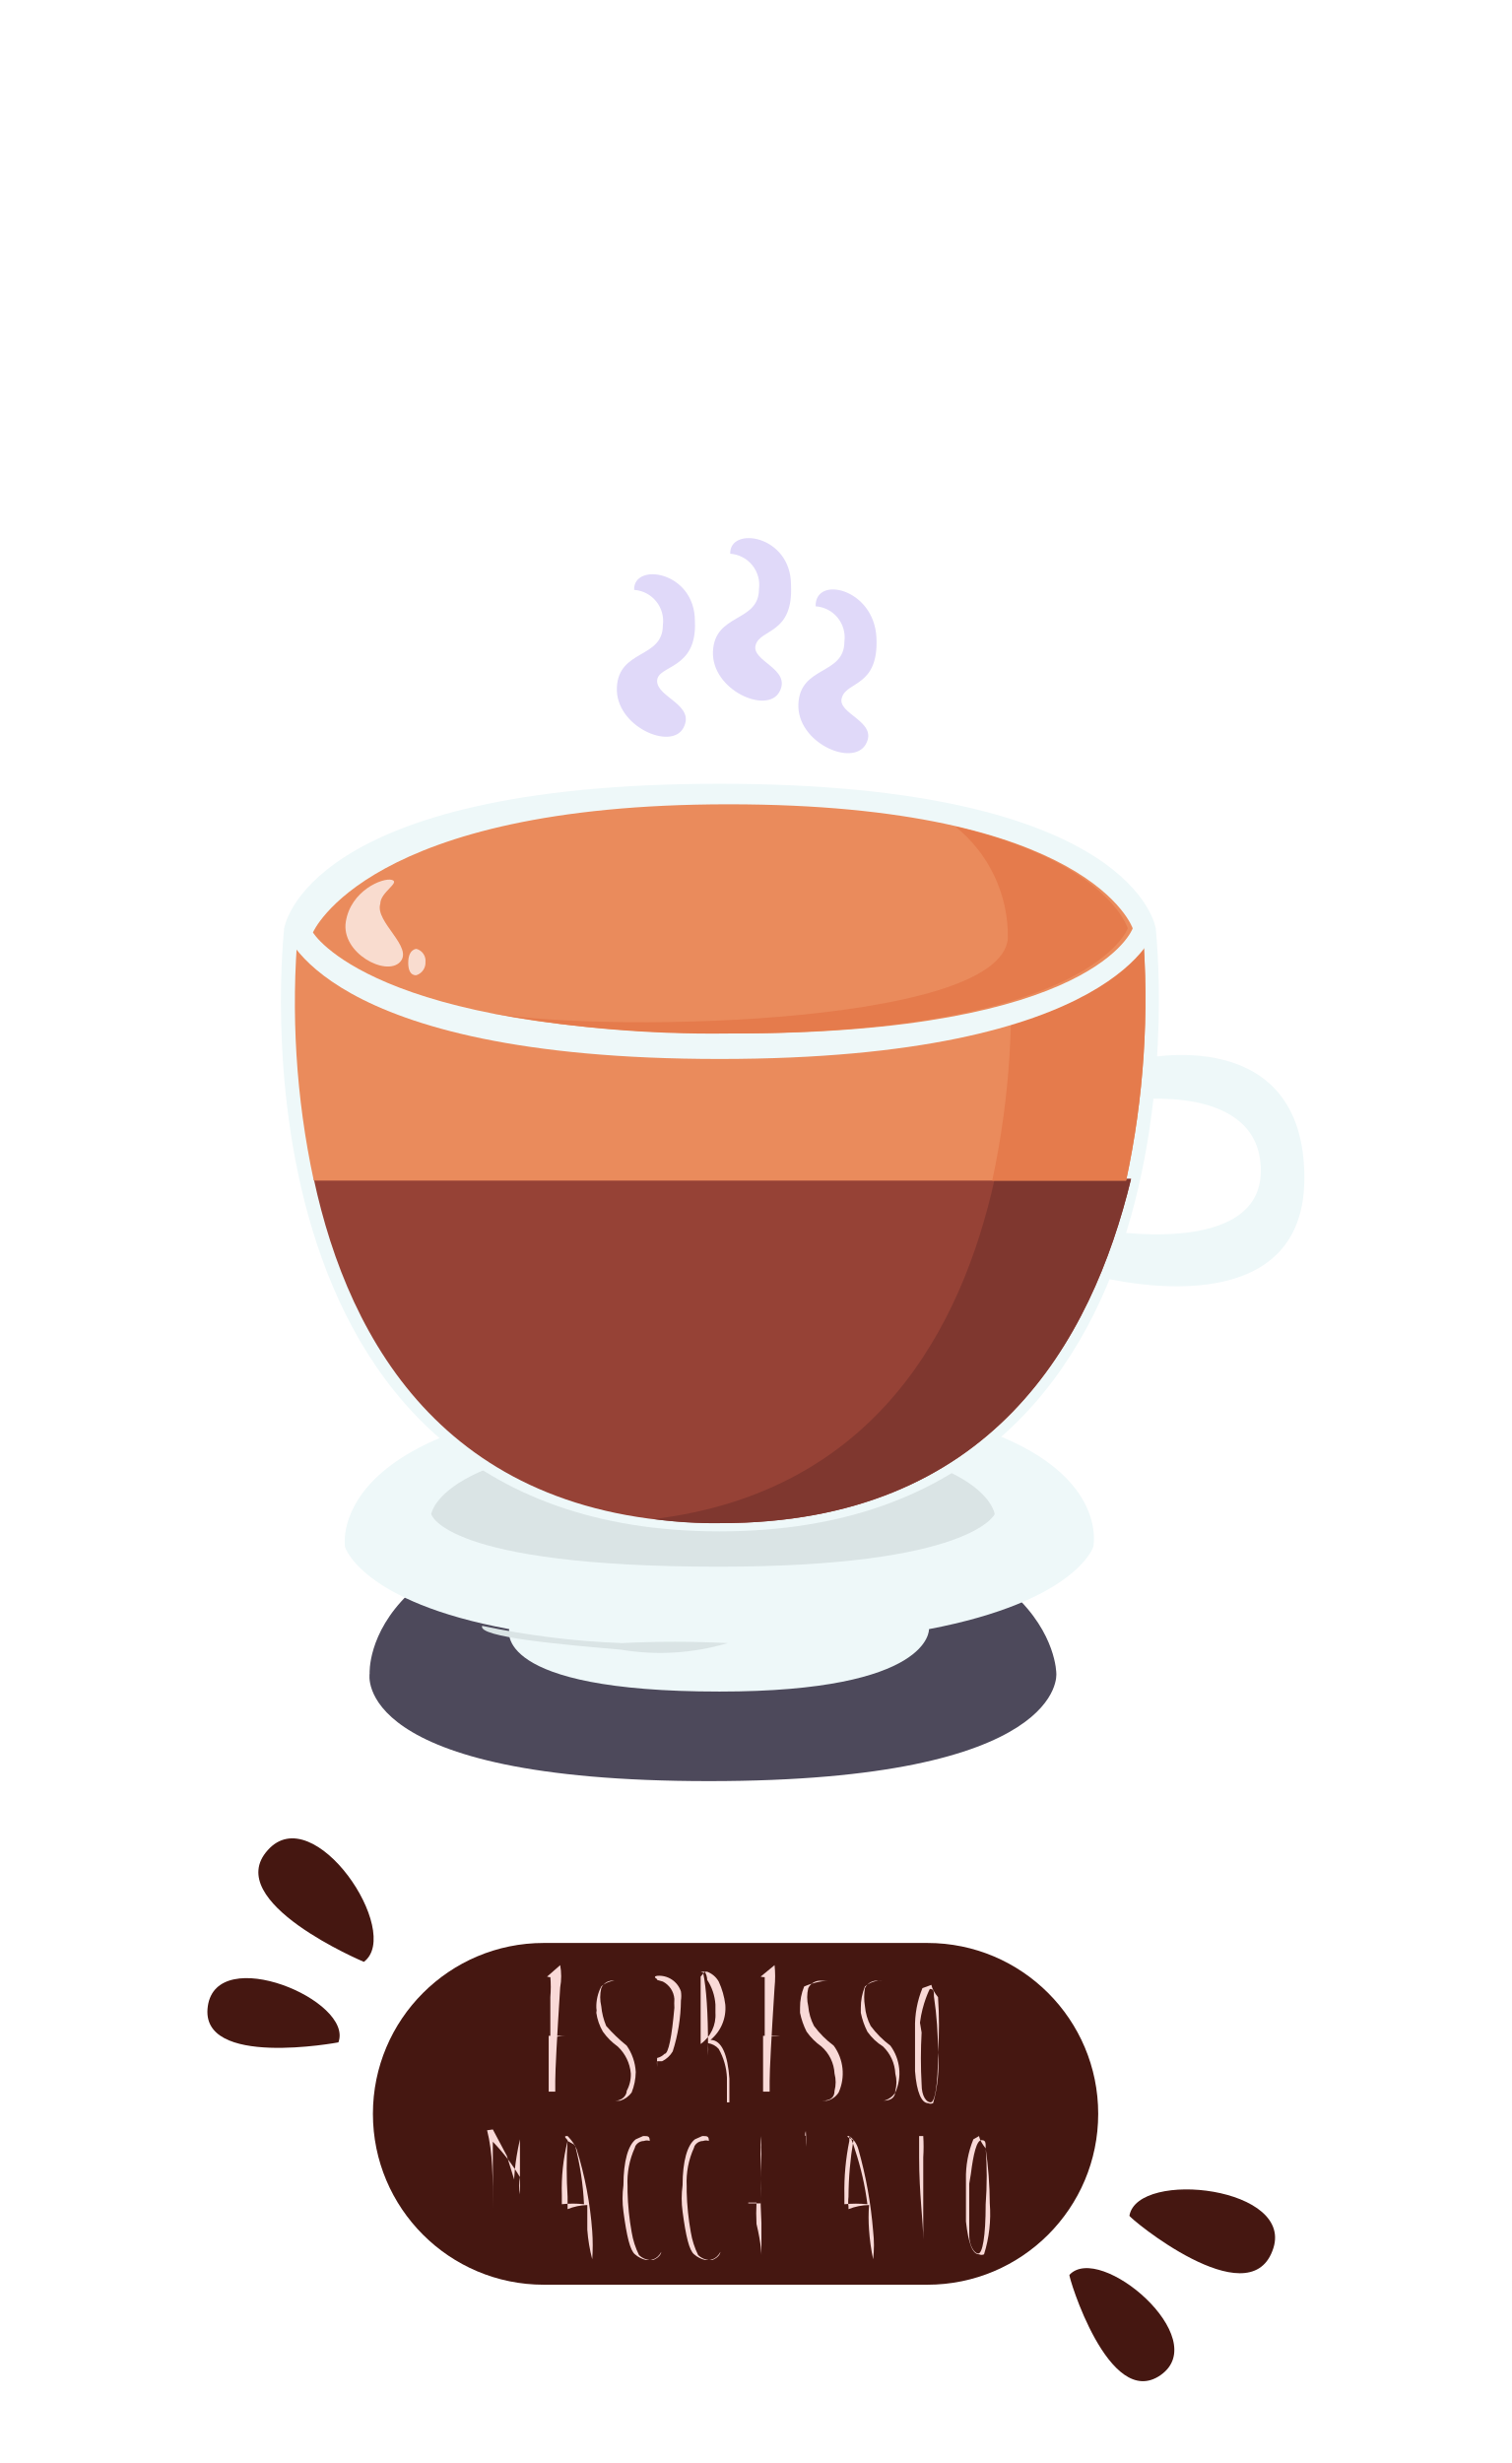
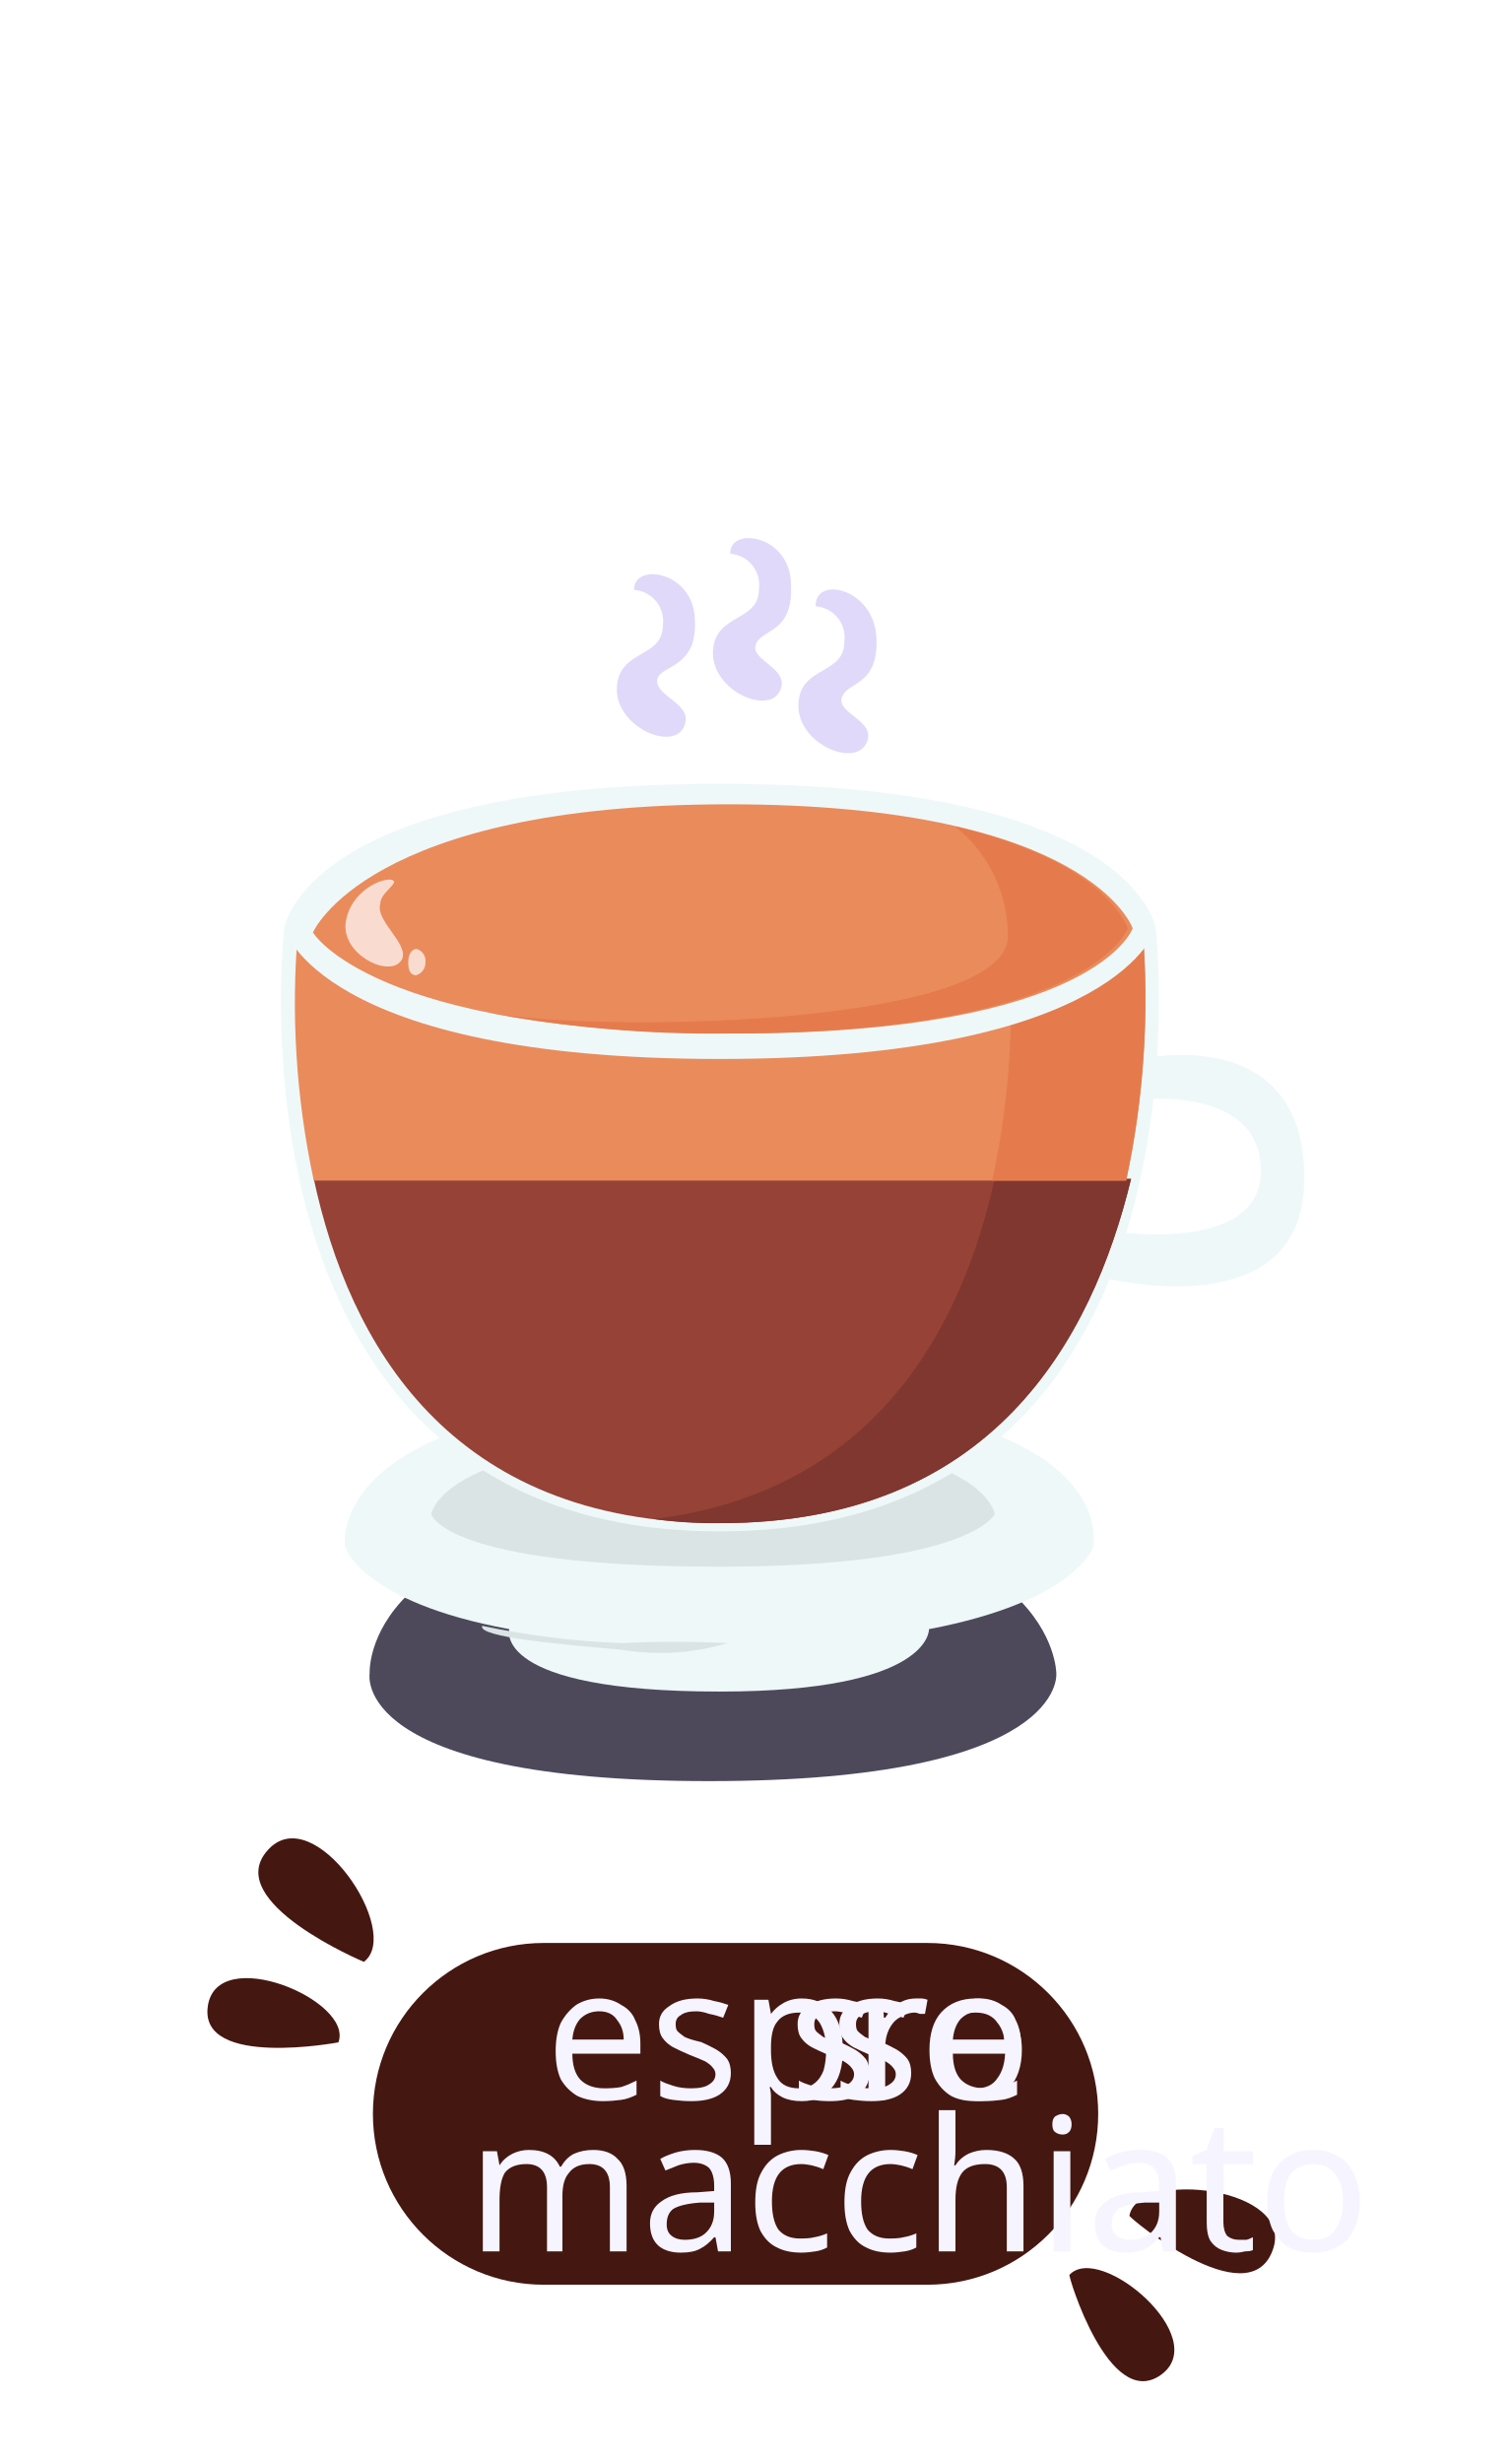
<svg xmlns="http://www.w3.org/2000/svg" viewBox="0 0 18.4 29.98">
  <defs>
-     <style>.cls-1{fill:none;}.cls-2{fill:#4d495b;}.cls-3{fill:#eef8f9;}.cls-4{fill:#dae4e5;}.cls-5{fill:#964236;}.cls-6{fill:#7f372f;}.cls-7{fill:#ea8b5c;}.cls-8{fill:#e57b4c;}.cls-9{fill:#f9dccf;}.cls-10{fill:#e0d9f9;}.cls-11{fill:#451711;}.cls-12{fill:#f9d9d7;}</style>
+     <style>.cls-1{fill:none;}.cls-2{fill:#4d495b;}.cls-3{fill:#eef8f9;}.cls-4{fill:#dae4e5;}.cls-5{fill:#964236;}.cls-6{fill:#7f372f;}.cls-7{fill:#ea8b5c;}.cls-8{fill:#e57b4c;}.cls-9{fill:#f9dccf;}.cls-10{fill:#e0d9f9;}.cls-11{fill:#451711;}.cls-12{font-size:2.26px;fill:#f5f4ff;font-family:AmaticSC-Regular, Amatic SC;}.cls-13{letter-spacing:-0.02em;}</style>
  </defs>
  <g id="coffee_types_illustration_pack" data-name="coffee types illustration pack">
    <rect class="cls-1" width="18.4" height="29.98" rx="8" />
    <path class="cls-2" d="M4.5,20.37s-.11-1.94,4.13-1.94,4.23,1.94,4.23,1.94.14,1.31-4.23,1.31S4.5,20.37,4.5,20.37Z" />
    <path class="cls-3" d="M8.8,17c-4.91,0-4.6,1.83-4.6,1.83s.2.67,2,1h0s-.22.76,2.56.76c2.59,0,2.55-.76,2.55-.76h0c1.79-.34,2-1,2-1S13.72,17,8.8,17Z" />
    <path class="cls-4" d="M8.78,17.5c-3.41,0-3.53.93-3.53.93s.15.64,3.5.64c3.08,0,3.36-.64,3.36-.64S12,17.5,8.78,17.5Z" />
    <path class="cls-4" d="M8.86,20a12.86,12.86,0,0,0-1.29,0,10,10,0,0,1-1.7-.21c-.06.14,1,.23,1.69.29A2.89,2.89,0,0,0,8.86,20Z" />
    <path class="cls-3" d="M13.89,12.89l-.1.5s1.56-.21,1.56.86-1.94.72-1.94.72l-.12.55s2.59.73,2.59-1.18S13.89,12.89,13.89,12.89Z" />
    <path class="cls-3" d="M14.07,11.3H3.46s-.85,7.34,5.3,7.34S14.07,11.3,14.07,11.3Z" />
    <path class="cls-5" d="M3.82,14.35c.43,2,1.65,4.19,4.95,4.19s4.52-2.21,5-4.19Z" />
    <path class="cls-6" d="M12.11,14.35c-.4,1.81-1.45,3.81-4.15,4.14a5.26,5.26,0,0,0,.81.05c3.29,0,4.52-2.21,5-4.19Z" />
    <path class="cls-7" d="M13.71,14.37a10.5,10.5,0,0,0,.2-3.07H3.63a10.29,10.29,0,0,0,.19,3.07Z" />
    <path class="cls-8" d="M13.91,11.3H12.27a10.29,10.29,0,0,1-.19,3.07h1.63A10.5,10.5,0,0,0,13.91,11.3Z" />
    <path class="cls-3" d="M8.76,9.54c-5.06,0-5.3,1.76-5.3,1.76s.42,1.59,5.3,1.59,5.31-1.59,5.31-1.59S13.83,9.54,8.76,9.54Z" />
    <path class="cls-7" d="M8.87,9.79c-4.4,0-5.06,1.56-5.06,1.56s.72,1.23,5.13,1.23,4.85-1.28,4.85-1.28S13.28,9.79,8.87,9.79Z" />
    <path class="cls-8" d="M11.63,10.06a1.71,1.71,0,0,1,.64,1.36c-.08,1.09-5.16,1.16-6.4.89h0a14.57,14.57,0,0,0,3,.27c4.41,0,4.86-1.28,4.86-1.28S13.49,10.49,11.63,10.06Z" />
    <path class="cls-9" d="M4.63,11c0-.14.25-.26.14-.29s-.5.13-.56.51.49.67.66.49S4.56,11.22,4.63,11Z" />
    <path class="cls-9" d="M4.91,10.56s0,0,0,.09,0,.07,0,.07,0,0,0-.08S4.91,10.56,4.91,10.56Z" />
    <path class="cls-9" d="M5,10.66a0,0,0,0,0,0-.05s0-.06,0-.06,0,0,0,.06S5,10.66,5,10.66Z" />
    <path class="cls-9" d="M5.07,11.55s-.1,0-.1.17.1.15.1.15a.16.16,0,0,0,.11-.16A.15.15,0,0,0,5.07,11.55Z" />
    <path class="cls-10" d="M8.46,7.56c0-.61-.75-.72-.74-.38a.38.38,0,0,1,.35.43c0,.41-.54.29-.56.76s.66.77.81.49S8,8.49,8,8.29,8.49,8.16,8.46,7.56Z" />
    <path class="cls-10" d="M9.63,7.12c0-.61-.75-.72-.74-.38a.38.38,0,0,1,.35.43c0,.41-.54.29-.56.76s.66.77.81.49-.35-.37-.29-.57S9.66,7.72,9.63,7.12Z" />
    <path class="cls-10" d="M10.25,8.49c.06-.2.45-.13.42-.73S9.92,7,9.93,7.38a.38.38,0,0,1,.35.43c0,.41-.54.29-.56.76s.66.77.82.49S10.18,8.69,10.25,8.49Z" />
    <path class="cls-11" d="M13.37,25.73a2.08,2.08,0,0,1-2.08,2.08H6.62a2.08,2.08,0,0,1-2.08-2.08h0a2.08,2.08,0,0,1,2.08-2.08h4.67a2.08,2.08,0,0,1,2.08,2.08Z" />
    <path class="cls-11" d="M2.53,24.42c.11-.77,1.78-.07,1.59.44C4.12,24.86,2.42,25.18,2.53,24.42Z" />
    <path class="cls-11" d="M3.26,22.52c.56-.63,1.65,1,1.17,1.36C4.43,23.88,2.69,23.15,3.26,22.52Z" />
    <path class="cls-11" d="M14.13,28.91c.64-.45-.74-1.62-1.11-1.22C13,27.69,13.5,29.35,14.13,28.91Z" />
    <path class="cls-11" d="M15.49,27.4c.31-.78-1.64-1-1.74-.43C13.75,27,15.19,28.19,15.49,27.4Z" />
-     <path class="cls-12" d="M6.66,24.06a.2.2,0,0,0,.11,0H6.9v0H6.7a1.47,1.47,0,0,1,0,.25c0,.26,0,.42,0,.47s.06,0,.19,0v0h0l0,0H6.68c0,.29,0,.49,0,.6v.08s0,0,0,0h.22l0,0h0l-.14,0h0s0,0,0-.06v-.07q0-.2.06-1.14v0a.75.75,0,0,0,0-.27Z" />
-     <path class="cls-12" d="M7.48,24.11l0,0h0s0,0,0,0h0a.15.15,0,0,0-.16.09.48.48,0,0,0,0,.22.81.81,0,0,0,.06.24,2,2,0,0,0,.25.24.62.62,0,0,1,.11.32.7.7,0,0,1-.05.25.27.27,0,0,1-.14.1l-.06,0s0,0,0,0h0l0,0c.09,0,.14-.07.14-.12a.41.41,0,0,0,.05-.21.51.51,0,0,0-.16-.33.76.76,0,0,1-.18-.18.63.63,0,0,1-.08-.23.13.13,0,0,0,0-.06.53.53,0,0,1,.06-.26A.27.27,0,0,1,7.48,24.11Z" />
-     <path class="cls-12" d="M8,24.05a.28.28,0,0,1,.29.19.36.36,0,0,1,0,.11,2.1,2.1,0,0,1-.1.62.3.3,0,0,1-.13.12H8v.14c0,.17,0,.27,0,.3s0,0,0,0v0s0,0,0,0H8l0,0v0H8s0-.06,0-.11h0v-.19s0-.05,0-.07a.51.51,0,0,1,0-.1s0,0,0,0,0,0,0,0,0-.13,0-.15l0-.82h0S7.94,24.06,8,24.05Zm0,.05,0,.81v.14H8A.18.18,0,0,0,8.09,25c.05,0,.09-.22.12-.56a1,1,0,0,1,0-.11.26.26,0,0,0-.14-.21Z" />
-     <path class="cls-12" d="M8.53,24h0l.08,0a.27.27,0,0,1,.14.12.94.94,0,0,1,.08.28v0a.5.5,0,0,1-.18.43c.14,0,.21.19.23.47v.18s0,.06,0,.11H8.85v-.3a.78.78,0,0,0-.1-.35.21.21,0,0,0-.13-.07h0a.92.92,0,0,1,0,.15v.17c0,.15,0,.23,0,.25h0l0,0,0,0v0c0-.13,0-.21,0-.26v-.27s0,0,0,0h0a0,0,0,0,1,0,0q0-.61-.06-.9Zm0,.06c0,.22,0,.5,0,.82a.43.43,0,0,0,.18-.38V24.4a.62.62,0,0,0-.1-.3A.2.2,0,0,0,8.58,24Z" />
-     <path class="cls-12" d="M9.26,24.06a.22.22,0,0,0,.11,0H9.5v0a0,0,0,0,1,0,0H9.31c0,.06,0,.14,0,.25s0,.42,0,.47a.76.76,0,0,0,.19,0l0,0h0l0,0H9.29q0,.44,0,.6v.08s0,0,0,0h.22l0,0h0l-.14,0h0s0,0,0-.06v-.07q0-.2.06-1.14v0a1.31,1.31,0,0,0,0-.27Z" />
-     <path class="cls-12" d="M10.09,24.11v0h0s0,0,0,0H10a.16.16,0,0,0-.16.09.48.48,0,0,0,0,.22.64.64,0,0,0,.07.24,1.17,1.17,0,0,0,.24.24.57.57,0,0,1,.06.57.23.23,0,0,1-.14.1l-.06,0s0,0,0,0h0l0,0q.15,0,.15-.12a.41.41,0,0,0,0-.21.47.47,0,0,0-.16-.33.76.76,0,0,1-.18-.18.91.91,0,0,1-.08-.23v-.06a.67.67,0,0,1,.05-.26C9.88,24.14,10,24.11,10.09,24.11Z" />
-     <path class="cls-12" d="M10.74,24.11v0h0s0,0,0,0h-.05a.16.16,0,0,0-.16.09.67.67,0,0,0,0,.22.64.64,0,0,0,.07.24,1.17,1.17,0,0,0,.24.24.57.57,0,0,1,.06.57.23.23,0,0,1-.14.1l-.06,0,0,0h0l.05,0q.15,0,.15-.12a.41.41,0,0,0,0-.21.49.49,0,0,0-.15-.33.66.66,0,0,1-.19-.18.91.91,0,0,1-.08-.23v-.06a.67.67,0,0,1,.05-.26A.29.29,0,0,1,10.74,24.11Z" />
-     <path class="cls-12" d="M11.34,24.16h0s0,.05.08.15a4.92,4.92,0,0,1,0,.67,1.74,1.74,0,0,1-.06.62.07.07,0,0,1-.06,0h0c-.08,0-.14-.13-.16-.39,0-.11,0-.25,0-.43v-.09a1.22,1.22,0,0,1,.09-.49s0,0,0,0Zm-.12.58a5.73,5.73,0,0,0,0,.63c0,.15.06.22.11.22s.09-.2.09-.6h0a4.65,4.65,0,0,0-.05-.69c0-.06,0-.09-.05-.09h0s-.09.17-.12.41Z" />
-     <path class="cls-12" d="M6,25.92H6l.17.32.09.29h0s0-.18.07-.49c0-.06,0-.09,0-.1h0s0,.15,0,.44v.77h0v.34a0,0,0,0,1,0,0s0,0,0,0v-.32h0v-1h0s0,.12,0,.31l0,.23h0a.53.53,0,0,1,0-.21A2.34,2.34,0,0,0,6,26.07H6c0,.19,0,.46,0,.81v.62h0s0,0,0,0v-.37C6,27,6,27,6,26.88c0-.37,0-.68-.07-.95Z" />
-     <path class="cls-12" d="M6.91,26h0s.08.08.11.16a4.45,4.45,0,0,1,.19,1,2.38,2.38,0,0,1,0,.34l0,0a2,2,0,0,1-.06-.36s0-.13,0-.3h0a.68.68,0,0,0-.24.05v.18l0,.42s0,0,0,0l0,0s0,0,0-.05c0-.32,0-.51,0-.58v-.12a5.6,5.6,0,0,1,0-.69C6.86,26,6.88,26,6.91,26Zm0,.06a2.42,2.42,0,0,0-.07.66v.11h0a1.26,1.26,0,0,1,.27,0h0A3.48,3.48,0,0,0,7,26.11Z" />
-     <path class="cls-12" d="M7.83,26h0c.06,0,.08,0,.08.06s0,0,0,0h0a.1.1,0,0,0-.07,0c-.07,0-.11.06-.11.08a1,1,0,0,0-.09.47v.07a3.25,3.25,0,0,0,.05.49,1,1,0,0,0,.09.28.22.22,0,0,0,.13.06s.09,0,.14-.1h0s0,0,0,0h0s0,.06-.1.1l-.08,0h0a.31.31,0,0,1-.14-.07c-.06-.05-.1-.22-.14-.52a1.17,1.17,0,0,1,0-.32v0c0-.3.06-.49.15-.56Z" />
-     <path class="cls-12" d="M8.55,26h0c.06,0,.08,0,.08.06s0,0,0,0h0a.1.1,0,0,0-.07,0c-.07,0-.11.06-.11.08a1,1,0,0,0-.09.47v.07a3.25,3.25,0,0,0,.05.49,1,1,0,0,0,.09.28.22.22,0,0,0,.13.06s.09,0,.14-.1h0l0,0h0s0,.06-.1.1l-.08,0h0a.31.31,0,0,1-.14-.07c-.06-.05-.1-.22-.14-.52a1.17,1.17,0,0,1,0-.32v0c0-.3.06-.49.15-.56Z" />
-     <path class="cls-12" d="M9.27,26h0s0,0,0,.05a1.23,1.23,0,0,0,0,.17,7.58,7.58,0,0,0,0,.84c0,.19,0,.32,0,.39h0a0,0,0,0,1,0,0h0s0-.13-.06-.38a2.49,2.49,0,0,1,0-.26H9.11c0,.18,0,.31,0,.37s0,.16,0,.27h0s0,0,0,0v-.26q0-.48,0-.87h0v-.28h0s0,0,0,.05,0,.08,0,.1,0,.1,0,.2,0,.36,0,.43h.15v0c0-.15,0-.33,0-.54v-.17s0,0,0,0Z" />
-     <path class="cls-12" d="M9.81,26h0s0,.08,0,.24v.06c0,.06,0,.21,0,.46v.7a.13.13,0,0,0,0,0s0,0,0,0h0s0,0,0-.12c0-.53,0-.89,0-1.09v-.12a1.09,1.09,0,0,0,0-.19S9.79,26,9.81,26Z" />
-     <path class="cls-12" d="M10.34,26h0a.3.3,0,0,1,.11.16,5.18,5.18,0,0,1,.18,1,1.48,1.48,0,0,1,0,.34s0,0,0,0a2.56,2.56,0,0,1-.05-.36,2.07,2.07,0,0,1,0-.3h0a.7.7,0,0,0-.25.05v.18l0,.42a0,0,0,0,1,0,0l0,0s0,0,0-.05c0-.32,0-.51,0-.58a.49.49,0,0,1,0-.12,4.2,4.2,0,0,1,.06-.69C10.29,26,10.31,26,10.34,26Zm0,.06a3,3,0,0,0-.06.66s0,0,0,.11h0a1.45,1.45,0,0,1,.28,0h0a3.48,3.48,0,0,0-.15-.66S10.36,26,10.34,26Z" />
-     <path class="cls-12" d="M11.45,26l0,0h0s0,0-.13,0h-.13v.26c0,.45.05.78.05,1h0v0a0,0,0,0,1,0,0h0v0c0-.07,0-.4,0-1a2,2,0,0,0,0-.26H11l0,0s0,0,0,0h.46Z" />
-     <path class="cls-12" d="M11.92,26h0s0,.05.08.15a4.91,4.91,0,0,1,.05.67,1.64,1.64,0,0,1-.07.62.07.07,0,0,1-.06,0h0c-.08,0-.13-.13-.16-.4,0-.1,0-.24,0-.43v-.08a1.22,1.22,0,0,1,.09-.49v0Zm-.12.58c0,.3,0,.51,0,.63s.06.22.11.22.09-.2.09-.6h0a4.65,4.65,0,0,0,0-.69c0-.06,0-.09-.05-.09h0c-.06,0-.1.17-.13.41Z" />
+     <text class="cls-12" transform="translate(6.64 25.56)">espre<tspan class="cls-13" x="2.96" y="0">s</tspan>
+       <tspan x="3.47" y="0">so</tspan>
+       <tspan x="-0.95" y="1.84">macchiato</tspan>
+     </text>
  </g>
</svg>
